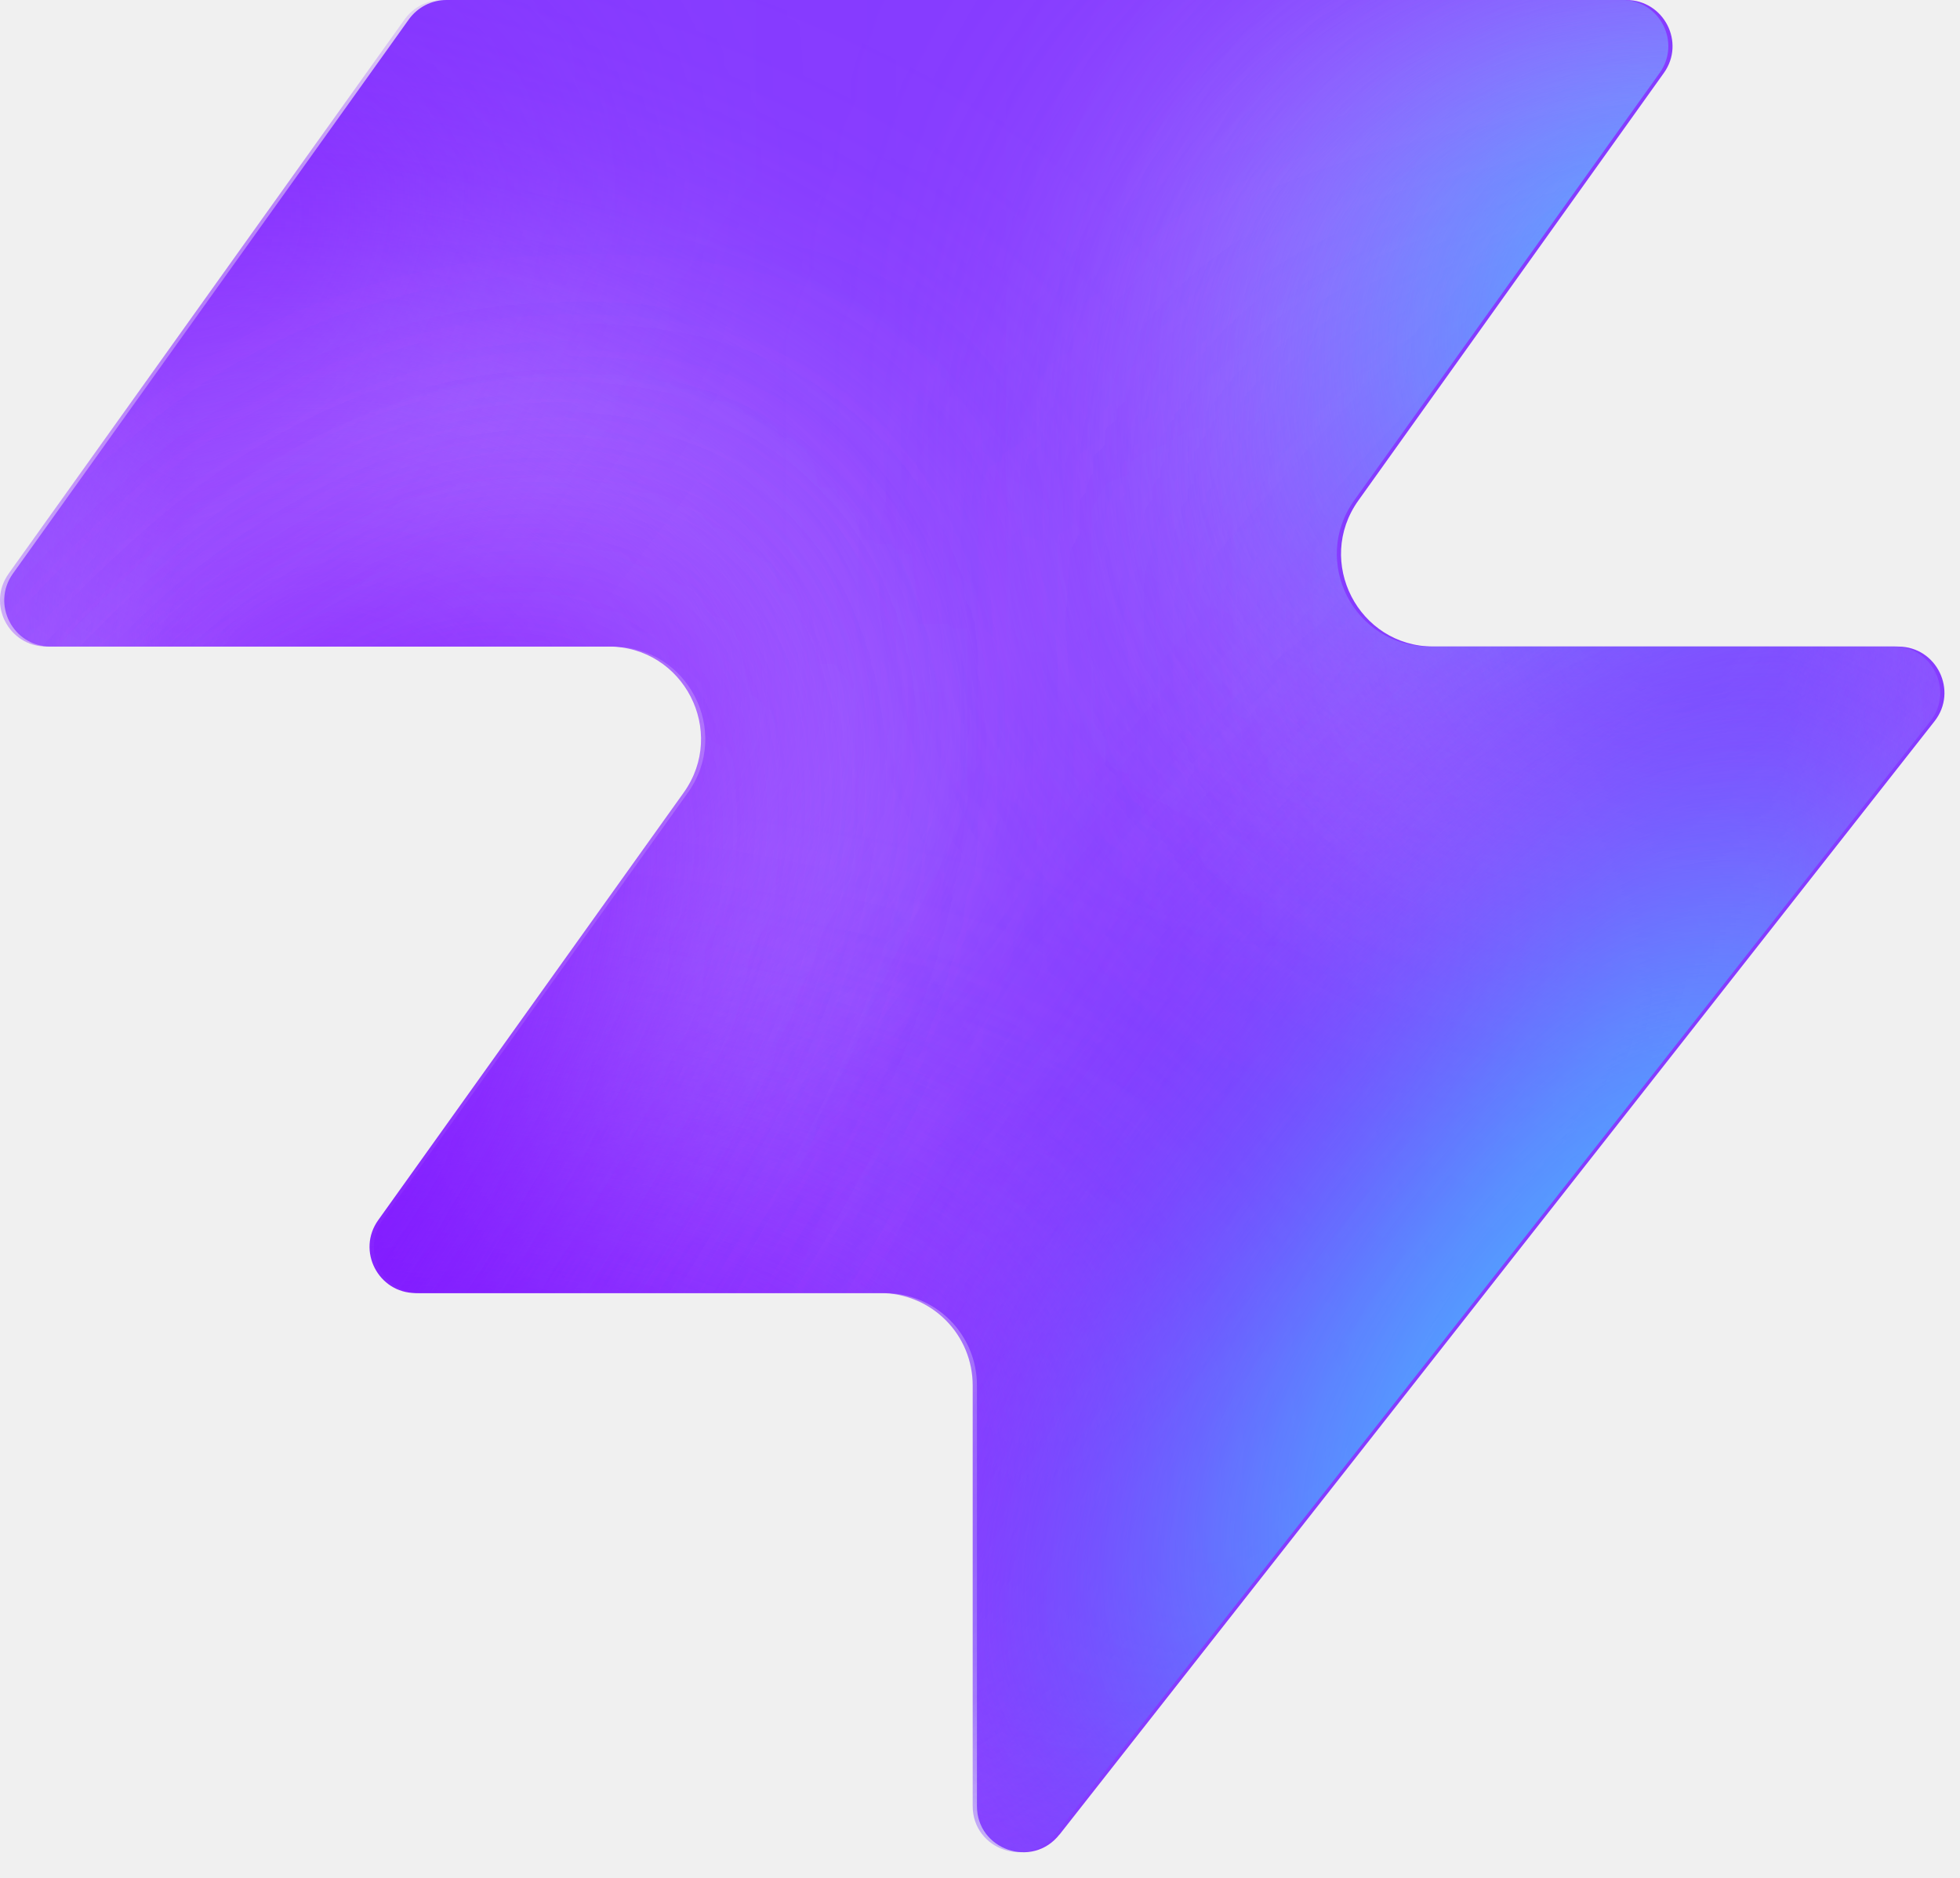
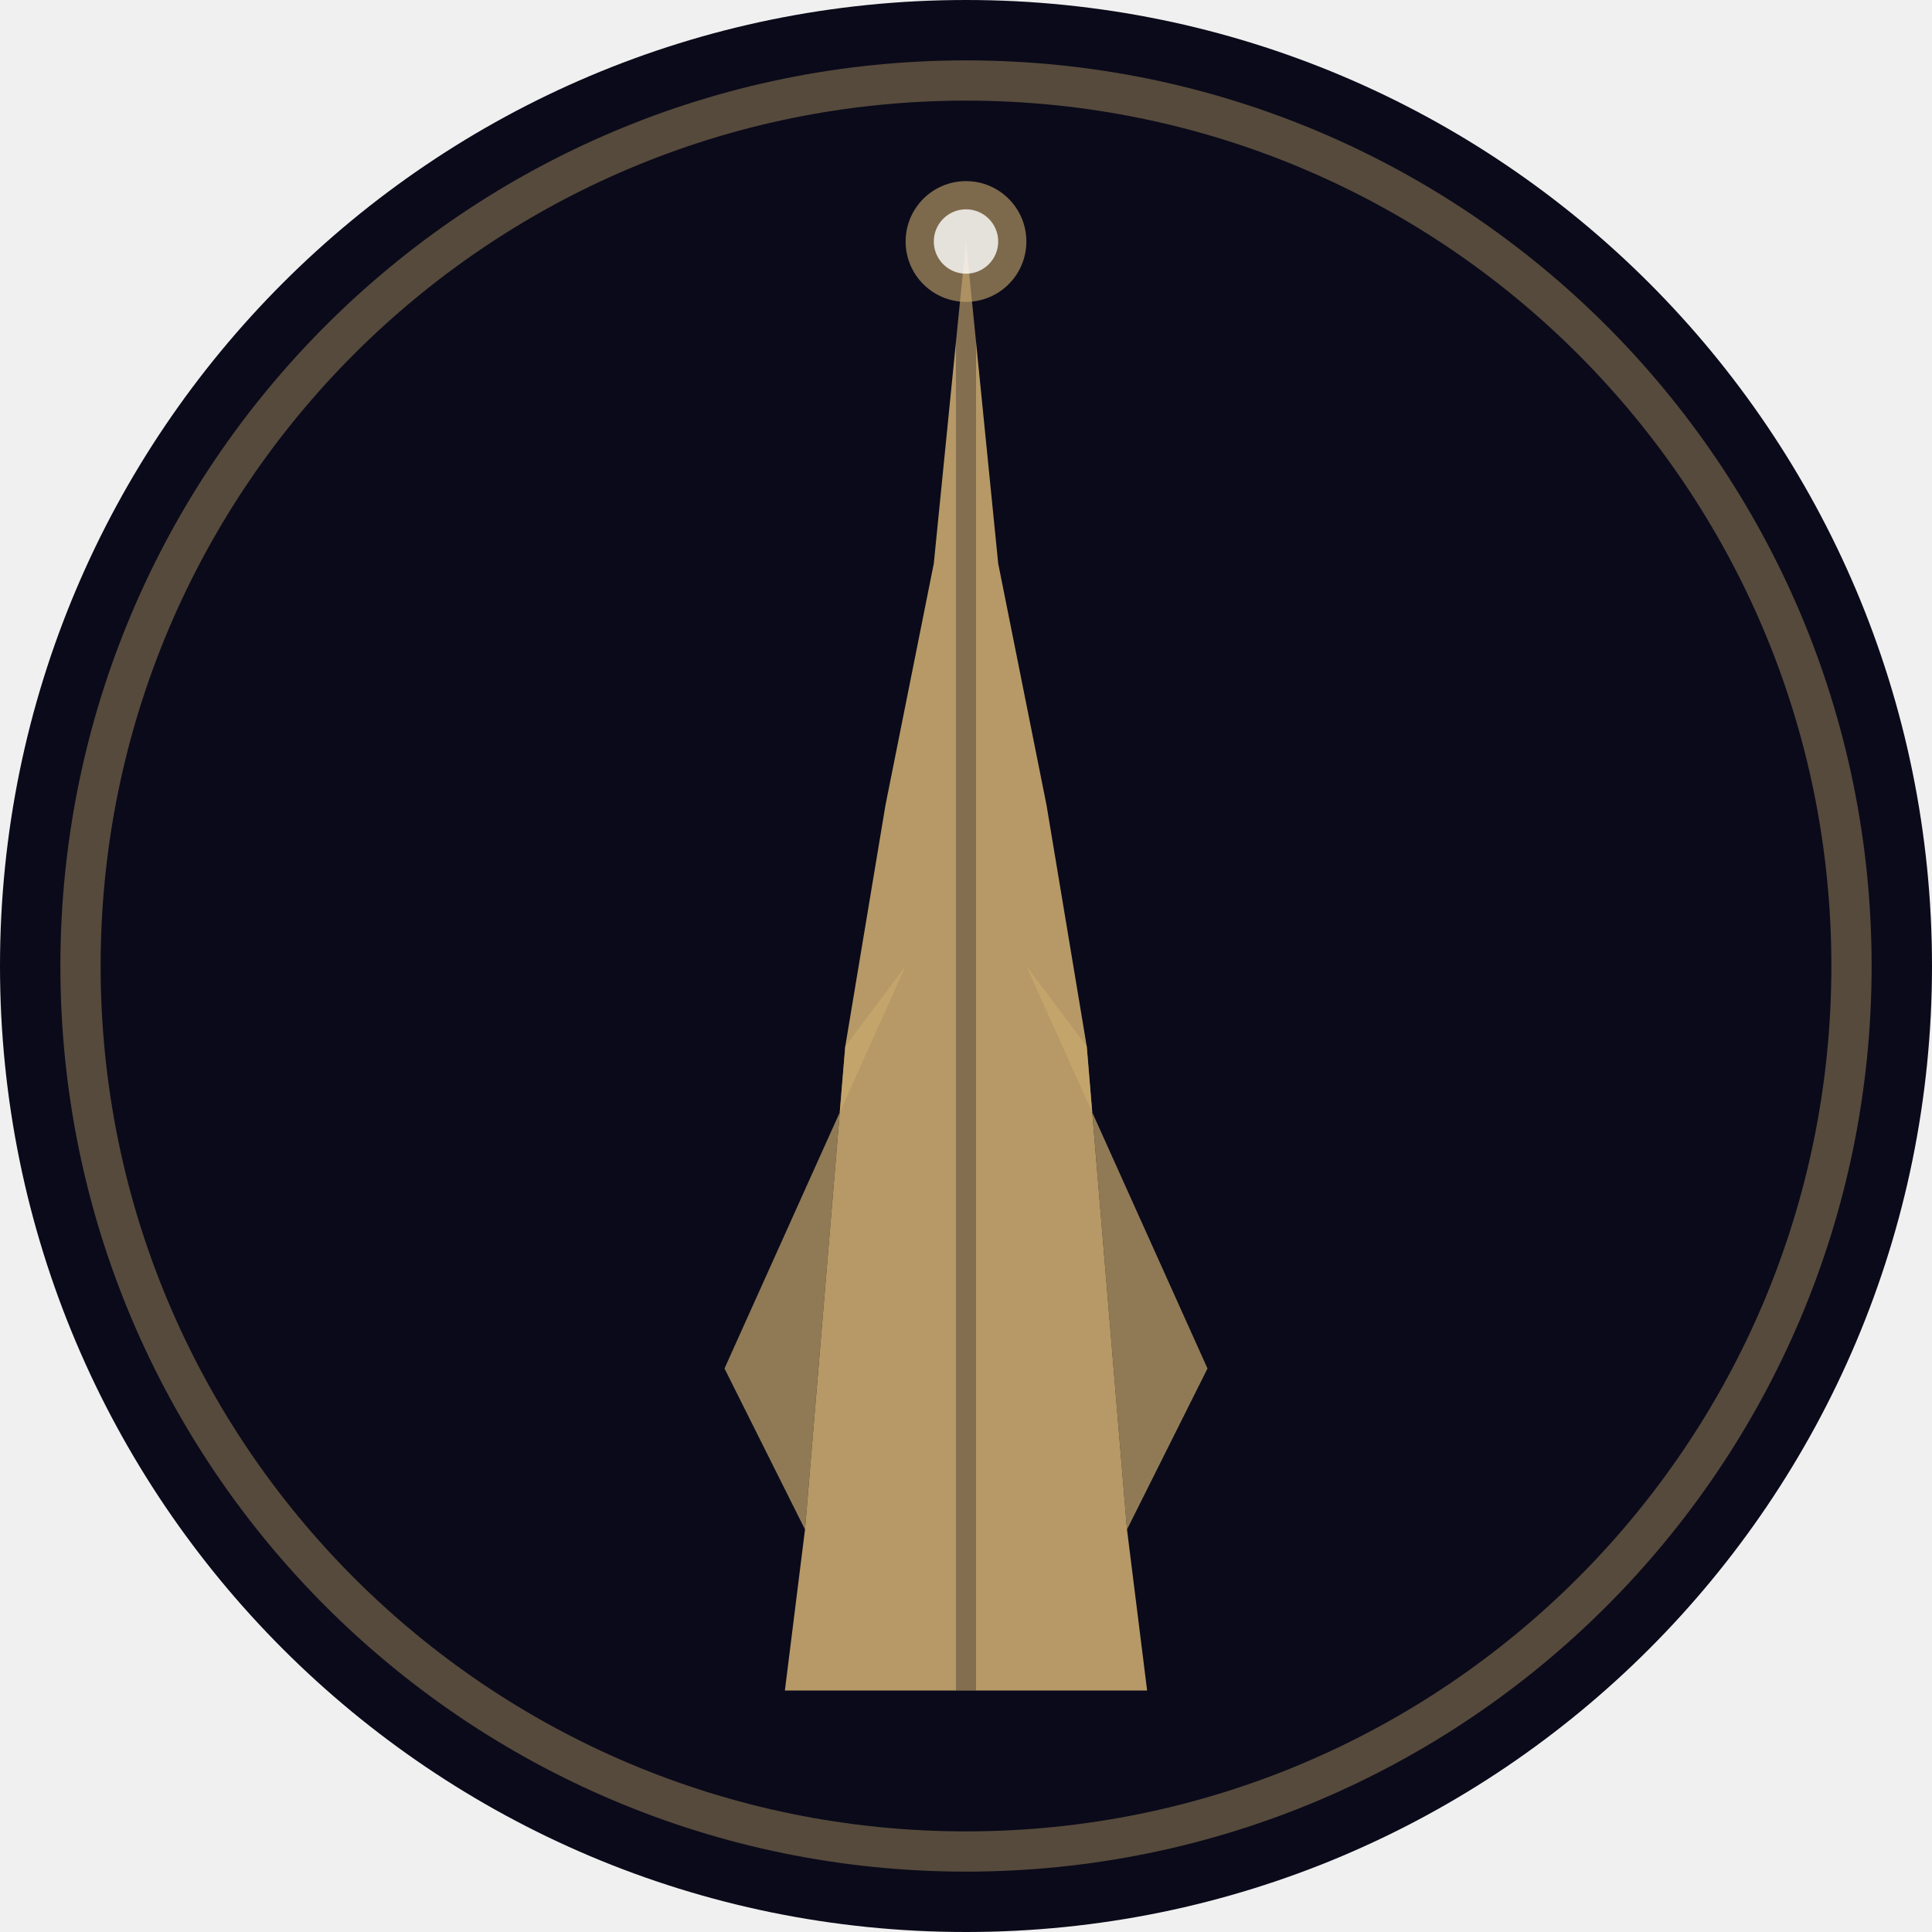
- <svg xmlns="http://www.w3.org/2000/svg" width="48" height="46" fill="none" viewBox="0 0 48 46">
-   <path fill="#863bff" d="M25.946 44.938c-.664.845-2.021.375-2.021-.698V33.937a2.26 2.26 0 0 0-2.262-2.262H10.287c-.92 0-1.456-1.04-.92-1.788l7.48-10.471c1.07-1.497 0-3.578-1.842-3.578H1.237c-.92 0-1.456-1.04-.92-1.788L10.013.474c.214-.297.556-.474.92-.474h28.894c.92 0 1.456 1.04.92 1.788l-7.48 10.471c-1.07 1.498 0 3.579 1.842 3.579h11.377c.943 0 1.473 1.088.89 1.83L25.947 44.94z" style="fill:#863bff;fill:color(display-p3 .525 .23 1);fill-opacity:1" />
-   <mask id="a" width="48" height="46" x="0" y="0" maskUnits="userSpaceOnUse" style="mask-type:alpha">
-     <path fill="#000" d="M25.842 44.938c-.664.844-2.021.375-2.021-.698V33.937a2.26 2.26 0 0 0-2.262-2.262H10.183c-.92 0-1.456-1.04-.92-1.788l7.48-10.471c1.07-1.498 0-3.579-1.842-3.579H1.133c-.92 0-1.456-1.04-.92-1.787L9.91.473c.214-.297.556-.474.92-.474h28.894c.92 0 1.456 1.04.92 1.788l-7.48 10.471c-1.07 1.498 0 3.578 1.842 3.578h11.377c.943 0 1.473 1.088.89 1.832L25.843 44.94z" style="fill:#000;fill-opacity:1" />
-   </mask>
-   <g mask="url(#a)">
-     <g filter="url(#b)">
-       <ellipse cx="5.508" cy="14.704" fill="#ede6ff" rx="5.508" ry="14.704" style="fill:#ede6ff;fill:color(display-p3 .927 .903 1);fill-opacity:1" transform="matrix(.00324 1 1 -.00324 -4.47 31.516)" />
-     </g>
-     <g filter="url(#c)">
-       <ellipse cx="10.399" cy="29.851" fill="#ede6ff" rx="10.399" ry="29.851" style="fill:#ede6ff;fill:color(display-p3 .927 .903 1);fill-opacity:1" transform="matrix(.00324 1 1 -.00324 -39.328 7.883)" />
-     </g>
-     <g filter="url(#d)">
-       <ellipse cx="5.508" cy="30.487" fill="#7e14ff" rx="5.508" ry="30.487" style="fill:#7e14ff;fill:color(display-p3 .492 .077 1);fill-opacity:1" transform="rotate(89.814 -25.913 -14.639)scale(1 -1)" />
-     </g>
-     <g filter="url(#e)">
-       <ellipse cx="5.508" cy="30.599" fill="#7e14ff" rx="5.508" ry="30.599" style="fill:#7e14ff;fill:color(display-p3 .492 .077 1);fill-opacity:1" transform="rotate(89.814 -32.644 -3.334)scale(1 -1)" />
-     </g>
-     <g filter="url(#f)">
-       <ellipse cx="5.508" cy="30.599" fill="#7e14ff" rx="5.508" ry="30.599" style="fill:#7e14ff;fill:color(display-p3 .492 .077 1);fill-opacity:1" transform="matrix(.00324 1 1 -.00324 -34.34 30.47)" />
-     </g>
-     <g filter="url(#g)">
-       <ellipse cx="14.072" cy="22.078" fill="#ede6ff" rx="14.072" ry="22.078" style="fill:#ede6ff;fill:color(display-p3 .927 .903 1);fill-opacity:1" transform="rotate(93.35 24.506 48.493)scale(-1 1)" />
-     </g>
-     <g filter="url(#h)">
-       <ellipse cx="3.47" cy="21.501" fill="#7e14ff" rx="3.47" ry="21.501" style="fill:#7e14ff;fill:color(display-p3 .492 .077 1);fill-opacity:1" transform="rotate(89.009 28.708 47.59)scale(-1 1)" />
-     </g>
-     <g filter="url(#i)">
-       <ellipse cx="3.47" cy="21.501" fill="#7e14ff" rx="3.47" ry="21.501" style="fill:#7e14ff;fill:color(display-p3 .492 .077 1);fill-opacity:1" transform="rotate(89.009 28.708 47.59)scale(-1 1)" />
-     </g>
-     <g filter="url(#j)">
-       <ellipse cx=".387" cy="8.972" fill="#7e14ff" rx="4.407" ry="29.108" style="fill:#7e14ff;fill:color(display-p3 .492 .077 1);fill-opacity:1" transform="rotate(39.51 .387 8.972)" />
-     </g>
-     <g filter="url(#k)">
-       <ellipse cx="47.523" cy="-6.092" fill="#7e14ff" rx="4.407" ry="29.108" style="fill:#7e14ff;fill:color(display-p3 .492 .077 1);fill-opacity:1" transform="rotate(37.892 47.523 -6.092)" />
-     </g>
-     <g filter="url(#l)">
-       <ellipse cx="41.412" cy="6.333" fill="#47bfff" rx="5.971" ry="9.665" style="fill:#47bfff;fill:color(display-p3 .28 .748 1);fill-opacity:1" transform="rotate(37.892 41.412 6.333)" />
-     </g>
-     <g filter="url(#m)">
-       <ellipse cx="-1.879" cy="38.332" fill="#7e14ff" rx="4.407" ry="29.108" style="fill:#7e14ff;fill:color(display-p3 .492 .077 1);fill-opacity:1" transform="rotate(37.892 -1.88 38.332)" />
-     </g>
-     <g filter="url(#n)">
-       <ellipse cx="-1.879" cy="38.332" fill="#7e14ff" rx="4.407" ry="29.108" style="fill:#7e14ff;fill:color(display-p3 .492 .077 1);fill-opacity:1" transform="rotate(37.892 -1.88 38.332)" />
-     </g>
-     <g filter="url(#o)">
-       <ellipse cx="35.651" cy="29.907" fill="#7e14ff" rx="4.407" ry="29.108" style="fill:#7e14ff;fill:color(display-p3 .492 .077 1);fill-opacity:1" transform="rotate(37.892 35.651 29.907)" />
-     </g>
-     <g filter="url(#p)">
-       <ellipse cx="38.418" cy="32.4" fill="#47bfff" rx="5.971" ry="15.297" style="fill:#47bfff;fill:color(display-p3 .28 .748 1);fill-opacity:1" transform="rotate(37.892 38.418 32.4)" />
-     </g>
-   </g>
-   <defs>
-     <filter id="b" width="60.045" height="41.654" x="-19.77" y="16.149" color-interpolation-filters="sRGB" filterUnits="userSpaceOnUse">
-       <feFlood flood-opacity="0" result="BackgroundImageFix" />
-       <feBlend in="SourceGraphic" in2="BackgroundImageFix" result="shape" />
-       <feGaussianBlur result="effect1_foregroundBlur_2002_17158" stdDeviation="7.659" />
-     </filter>
-     <filter id="c" width="90.34" height="51.437" x="-54.613" y="-7.533" color-interpolation-filters="sRGB" filterUnits="userSpaceOnUse">
-       <feFlood flood-opacity="0" result="BackgroundImageFix" />
-       <feBlend in="SourceGraphic" in2="BackgroundImageFix" result="shape" />
-       <feGaussianBlur result="effect1_foregroundBlur_2002_17158" stdDeviation="7.659" />
-     </filter>
-     <filter id="d" width="79.355" height="29.4" x="-49.64" y="2.03" color-interpolation-filters="sRGB" filterUnits="userSpaceOnUse">
-       <feFlood flood-opacity="0" result="BackgroundImageFix" />
-       <feBlend in="SourceGraphic" in2="BackgroundImageFix" result="shape" />
-       <feGaussianBlur result="effect1_foregroundBlur_2002_17158" stdDeviation="4.596" />
-     </filter>
-     <filter id="e" width="79.579" height="29.4" x="-45.045" y="20.029" color-interpolation-filters="sRGB" filterUnits="userSpaceOnUse">
-       <feFlood flood-opacity="0" result="BackgroundImageFix" />
-       <feBlend in="SourceGraphic" in2="BackgroundImageFix" result="shape" />
-       <feGaussianBlur result="effect1_foregroundBlur_2002_17158" stdDeviation="4.596" />
-     </filter>
-     <filter id="f" width="79.579" height="29.4" x="-43.513" y="21.178" color-interpolation-filters="sRGB" filterUnits="userSpaceOnUse">
-       <feFlood flood-opacity="0" result="BackgroundImageFix" />
-       <feBlend in="SourceGraphic" in2="BackgroundImageFix" result="shape" />
-       <feGaussianBlur result="effect1_foregroundBlur_2002_17158" stdDeviation="4.596" />
-     </filter>
-     <filter id="g" width="74.749" height="58.852" x="15.756" y="-17.901" color-interpolation-filters="sRGB" filterUnits="userSpaceOnUse">
-       <feFlood flood-opacity="0" result="BackgroundImageFix" />
-       <feBlend in="SourceGraphic" in2="BackgroundImageFix" result="shape" />
-       <feGaussianBlur result="effect1_foregroundBlur_2002_17158" stdDeviation="7.659" />
-     </filter>
-     <filter id="h" width="61.377" height="25.362" x="23.548" y="2.284" color-interpolation-filters="sRGB" filterUnits="userSpaceOnUse">
-       <feFlood flood-opacity="0" result="BackgroundImageFix" />
-       <feBlend in="SourceGraphic" in2="BackgroundImageFix" result="shape" />
-       <feGaussianBlur result="effect1_foregroundBlur_2002_17158" stdDeviation="4.596" />
-     </filter>
-     <filter id="i" width="61.377" height="25.362" x="23.548" y="2.284" color-interpolation-filters="sRGB" filterUnits="userSpaceOnUse">
-       <feFlood flood-opacity="0" result="BackgroundImageFix" />
-       <feBlend in="SourceGraphic" in2="BackgroundImageFix" result="shape" />
-       <feGaussianBlur result="effect1_foregroundBlur_2002_17158" stdDeviation="4.596" />
-     </filter>
-     <filter id="j" width="56.045" height="63.649" x="-27.636" y="-22.853" color-interpolation-filters="sRGB" filterUnits="userSpaceOnUse">
-       <feFlood flood-opacity="0" result="BackgroundImageFix" />
-       <feBlend in="SourceGraphic" in2="BackgroundImageFix" result="shape" />
-       <feGaussianBlur result="effect1_foregroundBlur_2002_17158" stdDeviation="4.596" />
-     </filter>
-     <filter id="k" width="54.814" height="64.646" x="20.116" y="-38.415" color-interpolation-filters="sRGB" filterUnits="userSpaceOnUse">
-       <feFlood flood-opacity="0" result="BackgroundImageFix" />
-       <feBlend in="SourceGraphic" in2="BackgroundImageFix" result="shape" />
-       <feGaussianBlur result="effect1_foregroundBlur_2002_17158" stdDeviation="4.596" />
-     </filter>
-     <filter id="l" width="33.541" height="35.313" x="24.641" y="-11.323" color-interpolation-filters="sRGB" filterUnits="userSpaceOnUse">
-       <feFlood flood-opacity="0" result="BackgroundImageFix" />
-       <feBlend in="SourceGraphic" in2="BackgroundImageFix" result="shape" />
-       <feGaussianBlur result="effect1_foregroundBlur_2002_17158" stdDeviation="4.596" />
-     </filter>
-     <filter id="m" width="54.814" height="64.646" x="-29.286" y="6.009" color-interpolation-filters="sRGB" filterUnits="userSpaceOnUse">
-       <feFlood flood-opacity="0" result="BackgroundImageFix" />
-       <feBlend in="SourceGraphic" in2="BackgroundImageFix" result="shape" />
-       <feGaussianBlur result="effect1_foregroundBlur_2002_17158" stdDeviation="4.596" />
-     </filter>
-     <filter id="n" width="54.814" height="64.646" x="-29.286" y="6.009" color-interpolation-filters="sRGB" filterUnits="userSpaceOnUse">
-       <feFlood flood-opacity="0" result="BackgroundImageFix" />
-       <feBlend in="SourceGraphic" in2="BackgroundImageFix" result="shape" />
-       <feGaussianBlur result="effect1_foregroundBlur_2002_17158" stdDeviation="4.596" />
-     </filter>
-     <filter id="o" width="54.814" height="64.646" x="8.244" y="-2.416" color-interpolation-filters="sRGB" filterUnits="userSpaceOnUse">
-       <feFlood flood-opacity="0" result="BackgroundImageFix" />
-       <feBlend in="SourceGraphic" in2="BackgroundImageFix" result="shape" />
-       <feGaussianBlur result="effect1_foregroundBlur_2002_17158" stdDeviation="4.596" />
-     </filter>
-     <filter id="p" width="39.409" height="43.623" x="18.713" y="10.588" color-interpolation-filters="sRGB" filterUnits="userSpaceOnUse">
-       <feFlood flood-opacity="0" result="BackgroundImageFix" />
-       <feBlend in="SourceGraphic" in2="BackgroundImageFix" result="shape" />
-       <feGaussianBlur result="effect1_foregroundBlur_2002_17158" stdDeviation="4.596" />
-     </filter>
-   </defs>
+ <svg xmlns="http://www.w3.org/2000/svg" width="48" height="48" viewBox="0 0 48 48">
+   <circle cx="24" cy="24" r="24" fill="#0a0a1a" />
+   <circle cx="24" cy="24" r="22" fill="none" stroke="#c9a96e" stroke-width="1" opacity="0.4" />
+   <path d="M24 6 L24.8 14 L26 20 L27 26 L27.5 32 L28 38 L28.5 42 L19.5 42 L20 38 L20.5 32 L21 26 L22 20 L23.2 14 Z" fill="#c9a96e" opacity="0.9" />
+   <line x1="24" y1="6" x2="24" y2="42" stroke="#0a0a1a" stroke-width="0.5" opacity="0.3" />
+   <path d="M22.5 24 L18 34 L20 38 L20.5 32 L21 26 Z" fill="#c9a96e" opacity="0.7" />
+   <path d="M25.5 24 L30 34 L28 38 L27.5 32 L27 26 Z" fill="#c9a96e" opacity="0.7" />
+   <circle cx="24" cy="6" r="1.5" fill="#c9a96e" opacity="0.6" />
+   <circle cx="24" cy="6" r="0.8" fill="#fff" opacity="0.8" />
</svg>
